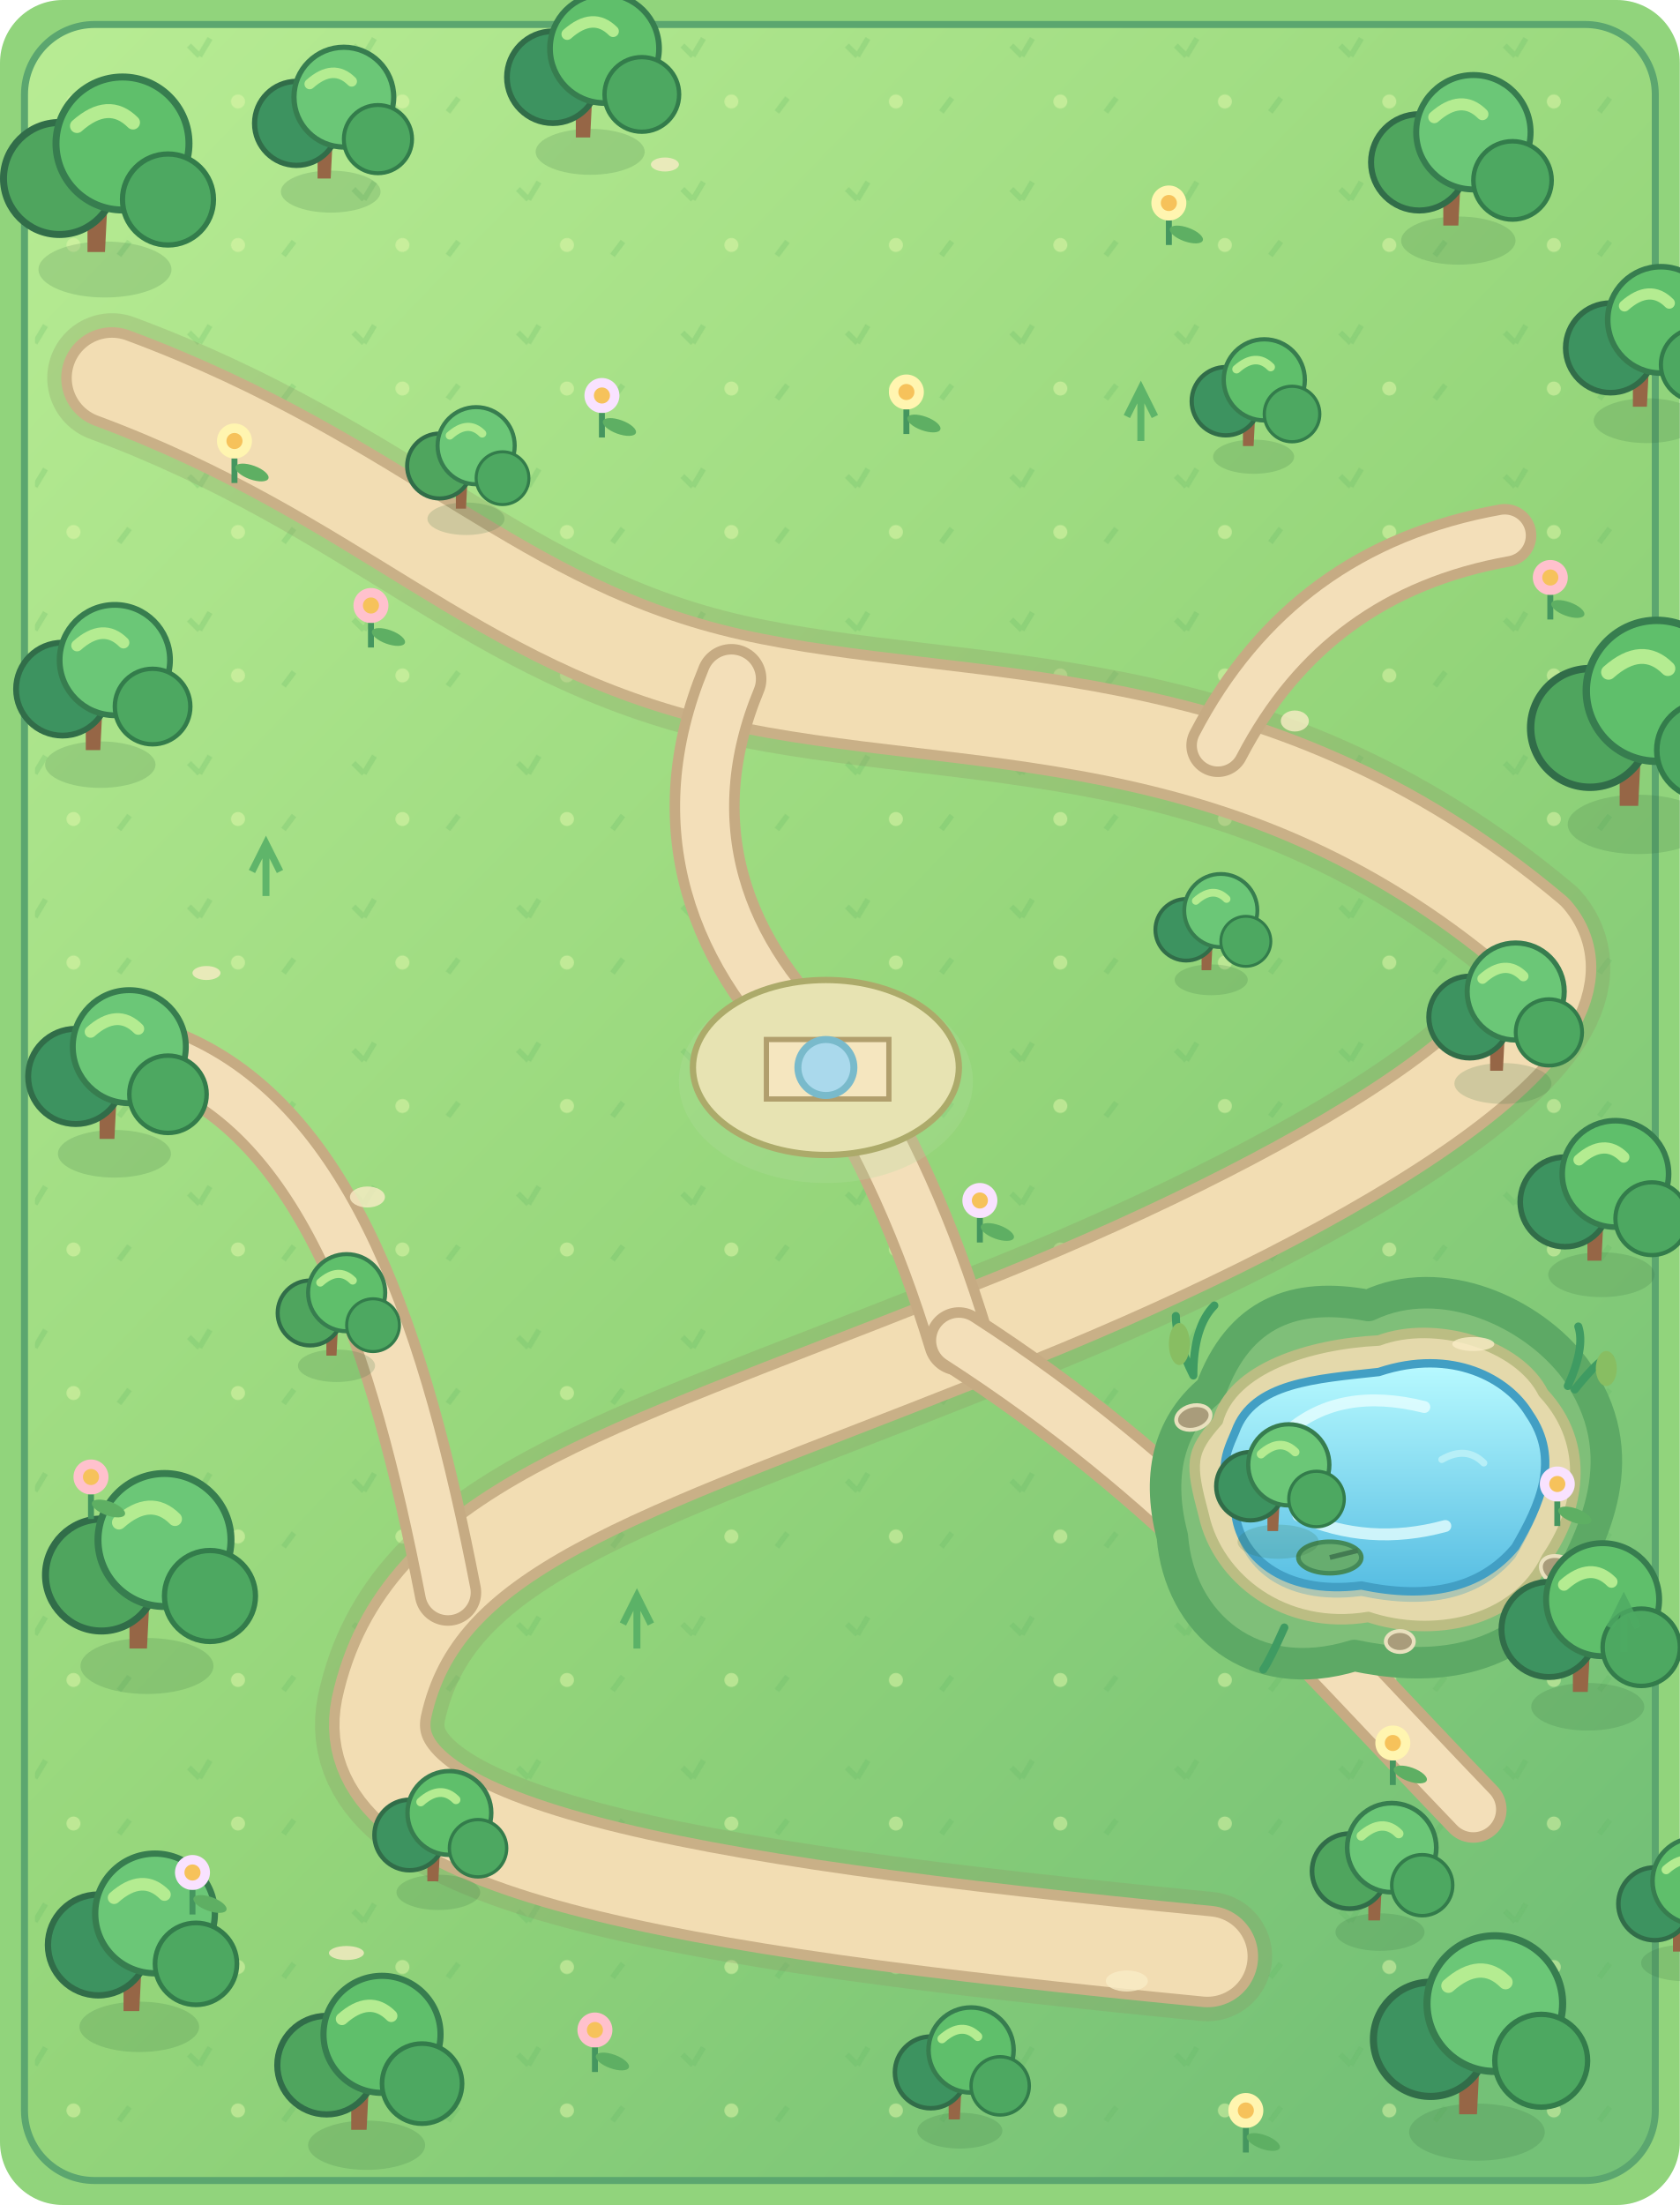
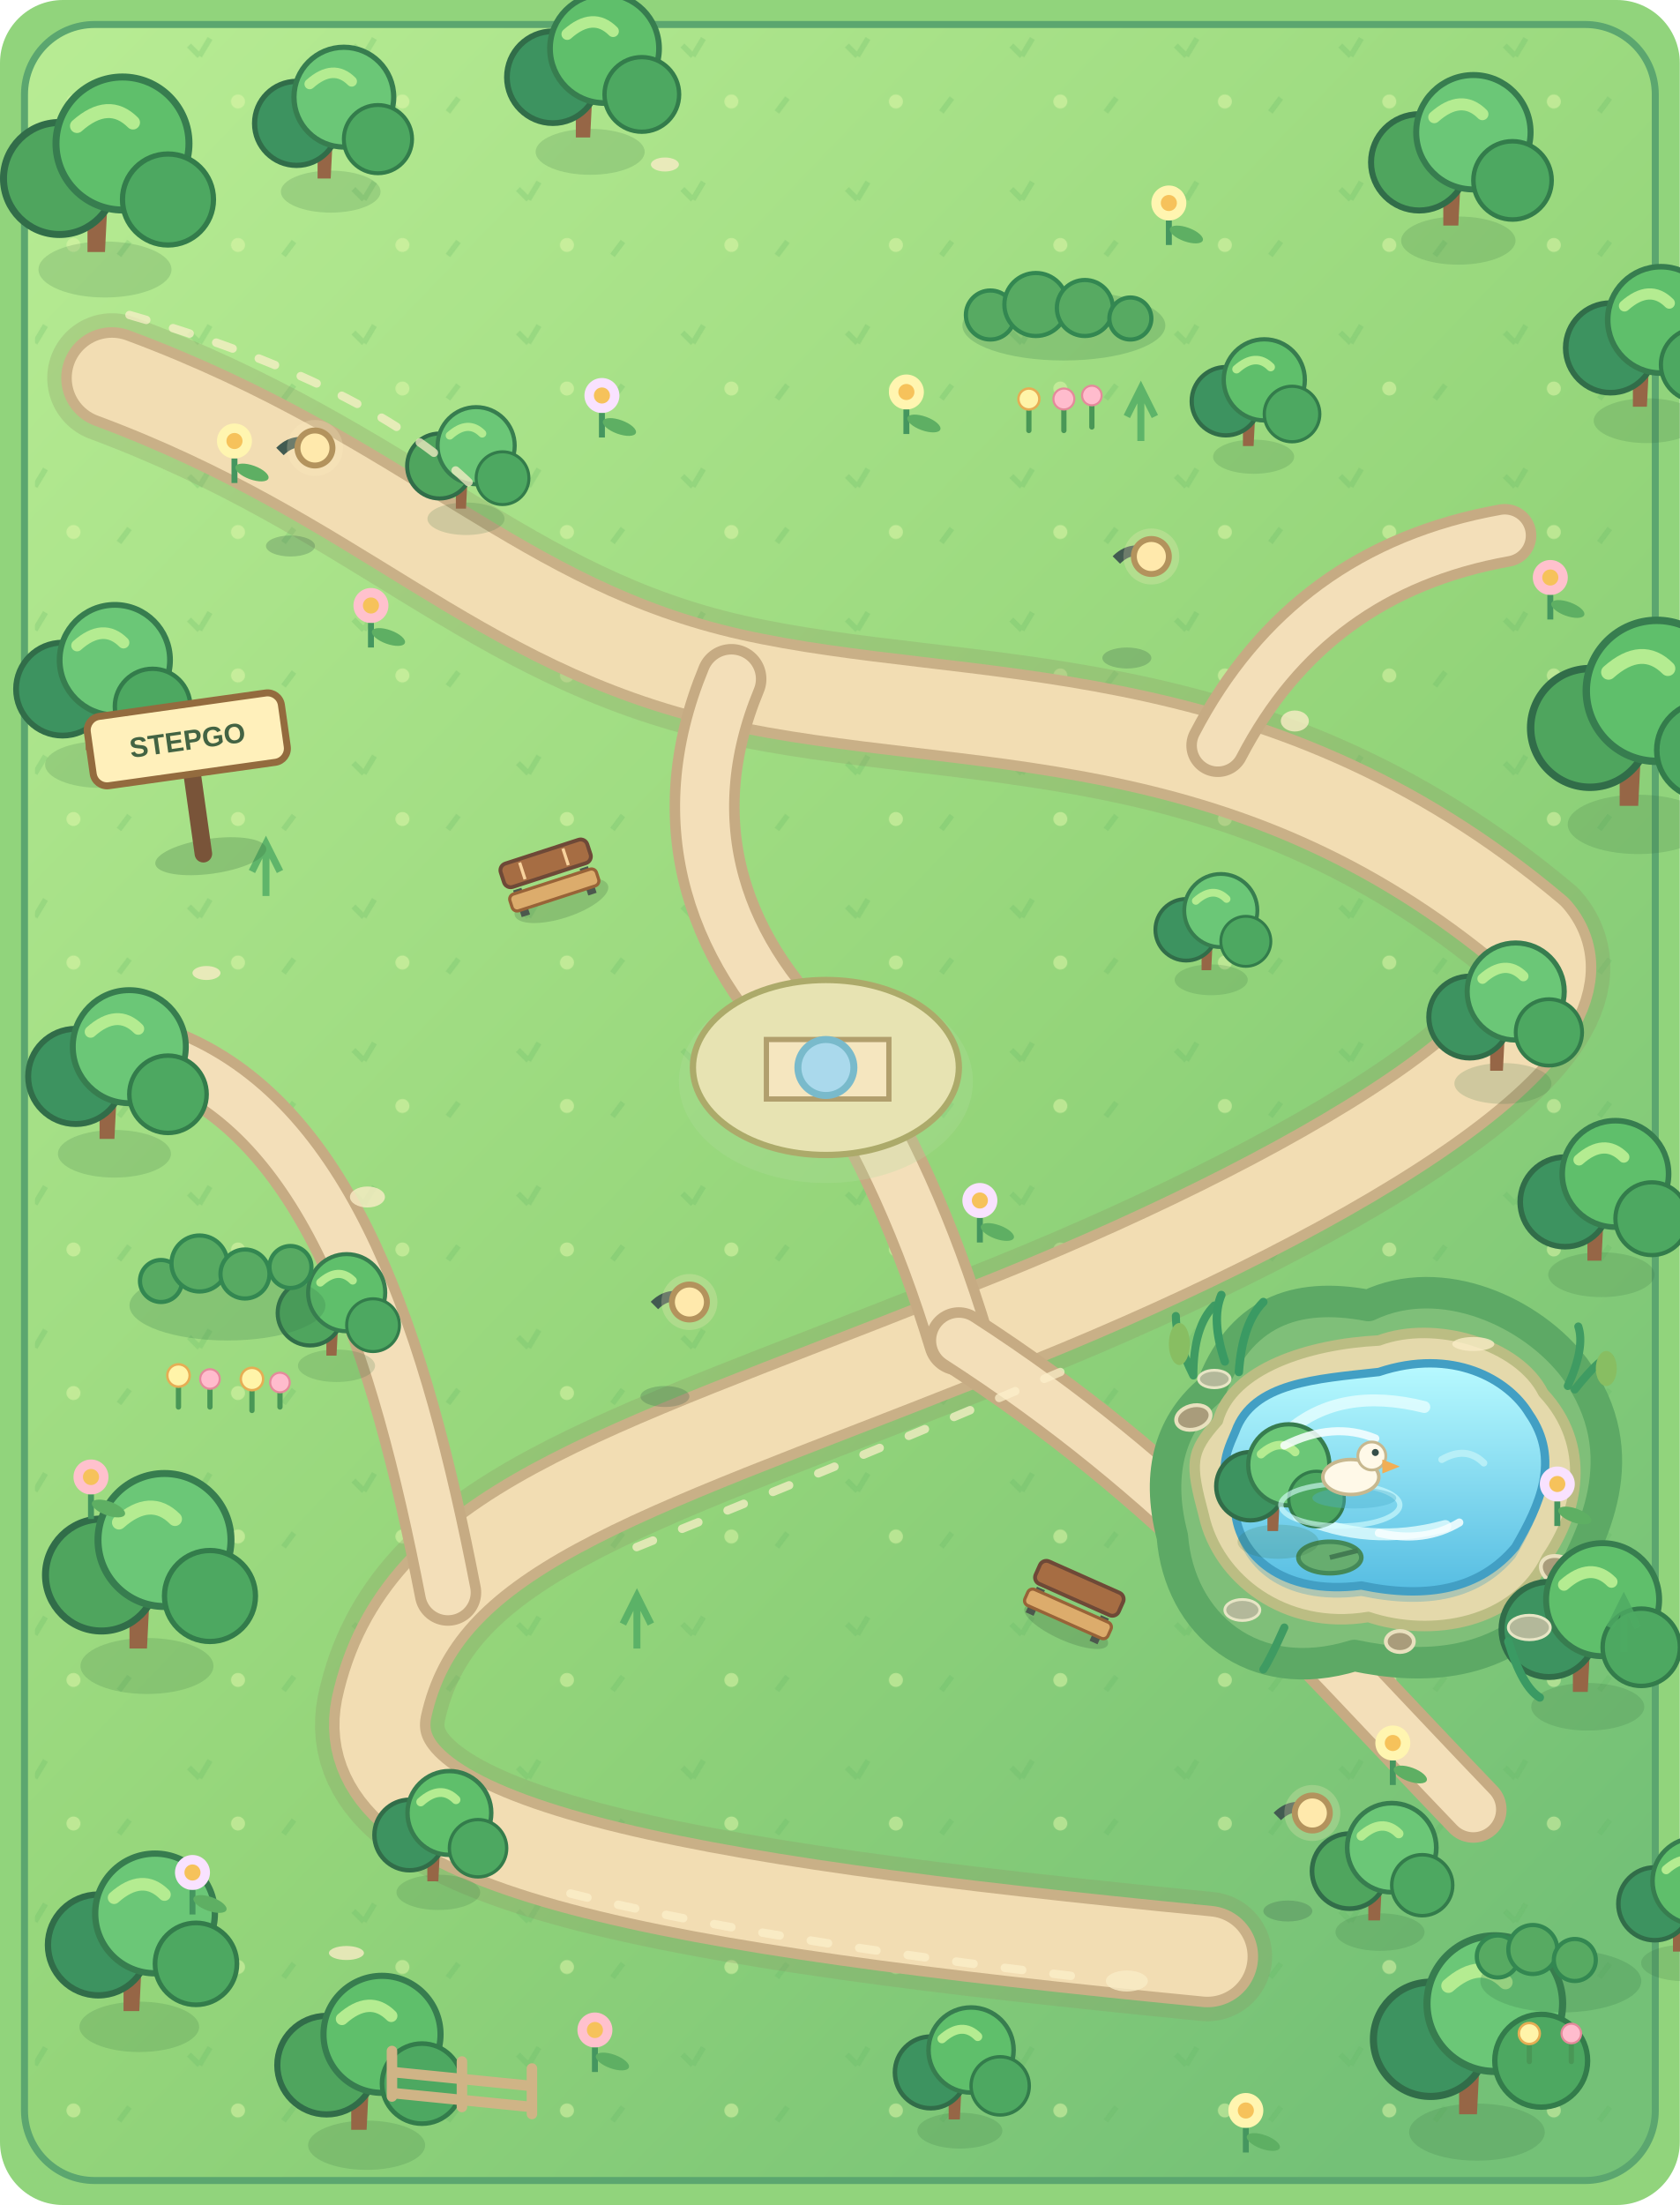
<svg xmlns="http://www.w3.org/2000/svg" width="480" height="630" viewBox="0 0 480 630" role="img" aria-label="Comic-Stadtlandschaft mit schmalen Spazierwegen, Baeumen, Blumen und einem natuerlichen See">
  <defs>
    <linearGradient id="grass" x1="0" y1="0" x2=".8" y2="1">
      <stop offset="0" stop-color="#b8ec94" />
      <stop offset=".6" stop-color="#94d57a" />
      <stop offset="1" stop-color="#74c177" />
    </linearGradient>
    <linearGradient id="water" x1="0" y1="0" x2="0" y2="1">
      <stop stop-color="#b8faff" />
      <stop offset="1" stop-color="#56bde2" />
    </linearGradient>
    <pattern id="specks" width="47" height="41" patternUnits="userSpaceOnUse">
      <path d="M10 16 l3 -5 m-3 5 l-3 -3 M34 32 l3 -4" stroke="#62b565" stroke-width="1.6" opacity=".37" />
      <circle cx="21" cy="29" r="2" fill="#e0f7aa" opacity=".8" />
    </pattern>
  </defs>
  <rect width="480" height="630" rx="18" fill="#91d47c" />
  <rect x="7" y="7" width="466" height="616" rx="20" fill="url(#grass)" stroke="#5ba66f" stroke-width="2" />
  <rect x="10" y="10" width="460" height="610" rx="18" fill="url(#specks)" opacity=".65" />
  <g fill="none" stroke-linecap="round" stroke-linejoin="round">
    <path d="M32 108 C110 137 142 179 209 194 S356 198 438 267 C462 295 363 349 274 383 C176 422 120 437 109 488 C101 528 191 544 345 559" stroke="#8c9465" stroke-width="37" opacity=".27" />
    <path d="M32 108 C110 137 142 179 209 194 S356 198 438 267 C462 295 363 349 274 383 C176 422 120 437 109 488 C101 528 191 544 345 559" stroke="#c9b087" stroke-width="29" />
    <path d="M32 108 C110 137 142 179 209 194 S356 198 438 267 C462 295 363 349 274 383 C176 422 120 437 109 488 C101 528 191 544 345 559" stroke="#f2ddb3" stroke-width="23" />
    <path d="M209 194 C192 235 204 273 238 303 Q260 337 274 383" stroke="#c6ab83" stroke-width="20" />
    <path d="M209 194 C192 235 204 273 238 303 Q260 337 274 383" stroke="#f3dfb9" stroke-width="14" />
    <path d="M274 383 C336 423 371 465 421 517" stroke="#c6ab83" stroke-width="19" />
    <path d="M274 383 C336 423 371 465 421 517" stroke="#f3dfb9" stroke-width="13" />
    <path d="M128 455 C114 383 94 322 49 303" stroke="#c6ab83" stroke-width="19" />
    <path d="M128 455 C114 383 94 322 49 303" stroke="#f3dfb9" stroke-width="13" />
    <path d="M348 213 Q374 163 430 153" stroke="#c6ab83" stroke-width="18" />
    <path d="M348 213 Q374 163 430 153" stroke="#f3dfb9" stroke-width="12" />
  </g>
  <g id="lake-shore">
    <path d="M346 397 C354 375 370 369 391 373 C412 363 438 375 450 391 C468 416 455 439 446 456 C429 477 406 477 387 473 C358 482 337 464 335 439 C330 420 335 406 346 397Z" fill="#7fbf79" stroke="#5da965" stroke-width="9" stroke-linejoin="round" />
    <path d="M348 406 C352 391 374 384 394 383 C410 377 434 384 441 398 C455 413 451 432 442 445 C433 464 409 468 391 462 C367 466 348 451 344 433 C340 418 340 415 348 406Z" fill="#e4d9ab" stroke="#bbbd83" stroke-width="3" stroke-linejoin="round" />
    <path d="M353 409 C358 395 376 394 394 392 C415 385 431 394 437 404 C446 417 440 430 433 442 C423 454 408 457 389 453 C366 456 354 444 353 432 C349 420 349 418 353 409Z" fill="#429dbe" opacity=".33" transform="translate(0 3)" />
    <path d="M353 409 C358 395 376 394 394 392 C415 385 431 394 437 404 C446 417 440 430 433 442 C423 454 408 457 389 453 C366 456 354 444 353 432 C349 420 349 418 353 409Z" fill="url(#water)" stroke="#429fc4" stroke-width="2.4" stroke-linejoin="round" />
    <path d="M368 409 Q383 396 407 402 M371 433 Q391 442 413 436" fill="none" stroke="#e8ffff" stroke-width="3.4" stroke-linecap="round" opacity=".78" />
    <path d="M412 417 q7 -4 12 1" fill="none" stroke="#b7eff7" stroke-width="2" stroke-linecap="round" />
    <ellipse cx="380" cy="445" rx="9" ry="4.5" fill="#67ad6f" stroke="#448958" stroke-width="1.3" />
    <path d="M380 445 l8 -2" stroke="#437b52" stroke-width="1.4" />
    <g fill="#a99c7b" stroke="#e9e0be" stroke-width="1.1">
      <ellipse cx="341" cy="405" rx="5" ry="3.4" transform="rotate(-15 341 405)" />
      <ellipse cx="446" cy="449" rx="6" ry="4" transform="rotate(25 446 449)" />
      <ellipse cx="400" cy="469" rx="4" ry="3" />
    </g>
    <g stroke="#3f9b62" stroke-width="2.3" stroke-linecap="round" fill="none">
      <path d="M341 393 q-5 -10 -5 -17 M341 393 q0 -14 6 -20 M448 396 q5 -11 3 -17 M450 397 q8 -10 10 -9 M367 465 q-4 9 -6 12" />
    </g>
    <g fill="#88be62">
      <ellipse cx="337" cy="384" rx="3" ry="6" />
      <ellipse cx="459" cy="391" rx="3" ry="5" />
    </g>
  </g>
  <ellipse cx="236" cy="309" rx="42" ry="29" fill="#b3dca0" opacity=".26" />
  <ellipse cx="236" cy="305" rx="38" ry="25" fill="#e7e3b2" stroke="#acaa6a" stroke-width="1.8" />
  <path d="M219 297 h35 v17 h-35Z" fill="#f5e6bf" stroke="#b19f6d" stroke-width="1.5" />
  <circle cx="236" cy="305" r="8" fill="#aad9ec" stroke="#79bacb" stroke-width="2" />
  <g transform="translate(28 68) scale(1)">
    <ellipse cy="9" cx="2" rx="19" ry="8" fill="#306a3e" opacity=".18" />
    <path d="M -3 4 L 2 4 L 3 -16 L -3 -16Z" fill="#966646" />
    <circle cx="-11" cy="-17" r="16" fill="#4fa55e" stroke="#316d49" stroke-width="2" />
    <circle cx="7" cy="-27" r="19" fill="#5fbf6b" stroke="#377d4f" stroke-width="2" />
    <circle cx="20" cy="-11" r="13" fill="#4da861" stroke="#337c4b" stroke-width="1.5" />
    <path d="M -6 -32 Q 3 -40 10 -33" fill="none" stroke="#b4ec91" stroke-width="4" stroke-linecap="round" />
  </g>
  <g transform="translate(93 48) scale(0.75)">
    <ellipse cy="9" cx="2" rx="19" ry="8" fill="#306a3e" opacity=".18" />
    <path d="M -3 4 L 2 4 L 3 -16 L -3 -16Z" fill="#966646" />
    <circle cx="-11" cy="-17" r="16" fill="#3d9360" stroke="#316d49" stroke-width="2" />
    <circle cx="7" cy="-27" r="19" fill="#6bc777" stroke="#377d4f" stroke-width="2" />
    <circle cx="20" cy="-11" r="13" fill="#4da861" stroke="#337c4b" stroke-width="1.5" />
    <path d="M -6 -32 Q 3 -40 10 -33" fill="none" stroke="#b4ec91" stroke-width="4" stroke-linecap="round" />
  </g>
  <g transform="translate(167 36) scale(0.82)">
    <ellipse cy="9" cx="2" rx="19" ry="8" fill="#306a3e" opacity=".18" />
    <path d="M -3 4 L 2 4 L 3 -16 L -3 -16Z" fill="#966646" />
    <circle cx="-11" cy="-17" r="16" fill="#3d9360" stroke="#316d49" stroke-width="2" />
    <circle cx="7" cy="-27" r="19" fill="#5fbf6b" stroke="#377d4f" stroke-width="2" />
    <circle cx="20" cy="-11" r="13" fill="#4da861" stroke="#337c4b" stroke-width="1.5" />
    <path d="M -6 -32 Q 3 -40 10 -33" fill="none" stroke="#b4ec91" stroke-width="4" stroke-linecap="round" />
  </g>
  <g transform="translate(415 61) scale(0.86)">
    <ellipse cy="9" cx="2" rx="19" ry="8" fill="#306a3e" opacity=".18" />
    <path d="M -3 4 L 2 4 L 3 -16 L -3 -16Z" fill="#966646" />
    <circle cx="-11" cy="-17" r="16" fill="#4fa55e" stroke="#316d49" stroke-width="2" />
    <circle cx="7" cy="-27" r="19" fill="#6bc777" stroke="#377d4f" stroke-width="2" />
    <circle cx="20" cy="-11" r="13" fill="#4da861" stroke="#337c4b" stroke-width="1.5" />
    <path d="M -6 -32 Q 3 -40 10 -33" fill="none" stroke="#b4ec91" stroke-width="4" stroke-linecap="round" />
  </g>
  <g transform="translate(469 113) scale(0.8)">
    <ellipse cy="9" cx="2" rx="19" ry="8" fill="#306a3e" opacity=".18" />
    <path d="M -3 4 L 2 4 L 3 -16 L -3 -16Z" fill="#966646" />
    <circle cx="-11" cy="-17" r="16" fill="#3d9360" stroke="#316d49" stroke-width="2" />
    <circle cx="7" cy="-27" r="19" fill="#5fbf6b" stroke="#377d4f" stroke-width="2" />
    <circle cx="20" cy="-11" r="13" fill="#4da861" stroke="#337c4b" stroke-width="1.5" />
    <path d="M -6 -32 Q 3 -40 10 -33" fill="none" stroke="#b4ec91" stroke-width="4" stroke-linecap="round" />
  </g>
  <g transform="translate(27 211) scale(0.83)">
    <ellipse cy="9" cx="2" rx="19" ry="8" fill="#306a3e" opacity=".18" />
    <path d="M -3 4 L 2 4 L 3 -16 L -3 -16Z" fill="#966646" />
    <circle cx="-11" cy="-17" r="16" fill="#3d9360" stroke="#316d49" stroke-width="2" />
    <circle cx="7" cy="-27" r="19" fill="#6bc777" stroke="#377d4f" stroke-width="2" />
    <circle cx="20" cy="-11" r="13" fill="#4da861" stroke="#337c4b" stroke-width="1.5" />
    <path d="M -6 -32 Q 3 -40 10 -33" fill="none" stroke="#b4ec91" stroke-width="4" stroke-linecap="round" />
  </g>
  <g transform="translate(466 226) scale(1.06)">
    <ellipse cy="9" cx="2" rx="19" ry="8" fill="#306a3e" opacity=".18" />
    <path d="M -3 4 L 2 4 L 3 -16 L -3 -16Z" fill="#966646" />
    <circle cx="-11" cy="-17" r="16" fill="#4fa55e" stroke="#316d49" stroke-width="2" />
    <circle cx="7" cy="-27" r="19" fill="#5fbf6b" stroke="#377d4f" stroke-width="2" />
    <circle cx="20" cy="-11" r="13" fill="#4da861" stroke="#337c4b" stroke-width="1.5" />
    <path d="M -6 -32 Q 3 -40 10 -33" fill="none" stroke="#b4ec91" stroke-width="4" stroke-linecap="round" />
  </g>
  <g transform="translate(31 322) scale(0.85)">
    <ellipse cy="9" cx="2" rx="19" ry="8" fill="#306a3e" opacity=".18" />
    <path d="M -3 4 L 2 4 L 3 -16 L -3 -16Z" fill="#966646" />
    <circle cx="-11" cy="-17" r="16" fill="#3d9360" stroke="#316d49" stroke-width="2" />
    <circle cx="7" cy="-27" r="19" fill="#6bc777" stroke="#377d4f" stroke-width="2" />
    <circle cx="20" cy="-11" r="13" fill="#4da861" stroke="#337c4b" stroke-width="1.5" />
    <path d="M -6 -32 Q 3 -40 10 -33" fill="none" stroke="#b4ec91" stroke-width="4" stroke-linecap="round" />
  </g>
  <g transform="translate(456 357) scale(0.8)">
    <ellipse cy="9" cx="2" rx="19" ry="8" fill="#306a3e" opacity=".18" />
    <path d="M -3 4 L 2 4 L 3 -16 L -3 -16Z" fill="#966646" />
    <circle cx="-11" cy="-17" r="16" fill="#3d9360" stroke="#316d49" stroke-width="2" />
    <circle cx="7" cy="-27" r="19" fill="#5fbf6b" stroke="#377d4f" stroke-width="2" />
    <circle cx="20" cy="-11" r="13" fill="#4da861" stroke="#337c4b" stroke-width="1.5" />
    <path d="M -6 -32 Q 3 -40 10 -33" fill="none" stroke="#b4ec91" stroke-width="4" stroke-linecap="round" />
  </g>
  <g transform="translate(40 467) scale(1)">
    <ellipse cy="9" cx="2" rx="19" ry="8" fill="#306a3e" opacity=".18" />
    <path d="M -3 4 L 2 4 L 3 -16 L -3 -16Z" fill="#966646" />
    <circle cx="-11" cy="-17" r="16" fill="#4fa55e" stroke="#316d49" stroke-width="2" />
    <circle cx="7" cy="-27" r="19" fill="#6bc777" stroke="#377d4f" stroke-width="2" />
    <circle cx="20" cy="-11" r="13" fill="#4da861" stroke="#337c4b" stroke-width="1.5" />
    <path d="M -6 -32 Q 3 -40 10 -33" fill="none" stroke="#b4ec91" stroke-width="4" stroke-linecap="round" />
  </g>
  <g transform="translate(452 480) scale(0.85)">
    <ellipse cy="9" cx="2" rx="19" ry="8" fill="#306a3e" opacity=".18" />
    <path d="M -3 4 L 2 4 L 3 -16 L -3 -16Z" fill="#966646" />
    <circle cx="-11" cy="-17" r="16" fill="#3d9360" stroke="#316d49" stroke-width="2" />
    <circle cx="7" cy="-27" r="19" fill="#5fbf6b" stroke="#377d4f" stroke-width="2" />
    <circle cx="20" cy="-11" r="13" fill="#4da861" stroke="#337c4b" stroke-width="1.5" />
    <path d="M -6 -32 Q 3 -40 10 -33" fill="none" stroke="#b4ec91" stroke-width="4" stroke-linecap="round" />
  </g>
  <g transform="translate(38 571) scale(0.9)">
    <ellipse cy="9" cx="2" rx="19" ry="8" fill="#306a3e" opacity=".18" />
    <path d="M -3 4 L 2 4 L 3 -16 L -3 -16Z" fill="#966646" />
    <circle cx="-11" cy="-17" r="16" fill="#3d9360" stroke="#316d49" stroke-width="2" />
    <circle cx="7" cy="-27" r="19" fill="#6bc777" stroke="#377d4f" stroke-width="2" />
    <circle cx="20" cy="-11" r="13" fill="#4da861" stroke="#337c4b" stroke-width="1.5" />
    <path d="M -6 -32 Q 3 -40 10 -33" fill="none" stroke="#b4ec91" stroke-width="4" stroke-linecap="round" />
  </g>
  <g transform="translate(103 605) scale(0.88)">
    <ellipse cy="9" cx="2" rx="19" ry="8" fill="#306a3e" opacity=".18" />
    <path d="M -3 4 L 2 4 L 3 -16 L -3 -16Z" fill="#966646" />
    <circle cx="-11" cy="-17" r="16" fill="#4fa55e" stroke="#316d49" stroke-width="2" />
    <circle cx="7" cy="-27" r="19" fill="#5fbf6b" stroke="#377d4f" stroke-width="2" />
    <circle cx="20" cy="-11" r="13" fill="#4da861" stroke="#337c4b" stroke-width="1.5" />
    <path d="M -6 -32 Q 3 -40 10 -33" fill="none" stroke="#b4ec91" stroke-width="4" stroke-linecap="round" />
  </g>
  <g transform="translate(420 600) scale(1.02)">
    <ellipse cy="9" cx="2" rx="19" ry="8" fill="#306a3e" opacity=".18" />
    <path d="M -3 4 L 2 4 L 3 -16 L -3 -16Z" fill="#966646" />
    <circle cx="-11" cy="-17" r="16" fill="#3d9360" stroke="#316d49" stroke-width="2" />
    <circle cx="7" cy="-27" r="19" fill="#6bc777" stroke="#377d4f" stroke-width="2" />
    <circle cx="20" cy="-11" r="13" fill="#4da861" stroke="#337c4b" stroke-width="1.5" />
    <path d="M -6 -32 Q 3 -40 10 -33" fill="none" stroke="#b4ec91" stroke-width="4" stroke-linecap="round" />
  </g>
  <g transform="translate(480 555) scale(0.65)">
    <ellipse cy="9" cx="2" rx="19" ry="8" fill="#306a3e" opacity=".18" />
    <path d="M -3 4 L 2 4 L 3 -16 L -3 -16Z" fill="#966646" />
    <circle cx="-11" cy="-17" r="16" fill="#3d9360" stroke="#316d49" stroke-width="2" />
    <circle cx="7" cy="-27" r="19" fill="#5fbf6b" stroke="#377d4f" stroke-width="2" />
    <circle cx="20" cy="-11" r="13" fill="#4da861" stroke="#337c4b" stroke-width="1.5" />
    <path d="M -6 -32 Q 3 -40 10 -33" fill="none" stroke="#b4ec91" stroke-width="4" stroke-linecap="round" />
  </g>
  <g transform="translate(132 143) scale(0.58)">
    <ellipse cy="9" cx="2" rx="19" ry="8" fill="#306a3e" opacity=".18" />
    <path d="M -3 4 L 2 4 L 3 -16 L -3 -16Z" fill="#966646" />
    <circle cx="-11" cy="-17" r="16" fill="#4fa55e" stroke="#316d49" stroke-width="2" />
    <circle cx="7" cy="-27" r="19" fill="#6bc777" stroke="#377d4f" stroke-width="2" />
    <circle cx="20" cy="-11" r="13" fill="#4da861" stroke="#337c4b" stroke-width="1.5" />
    <path d="M -6 -32 Q 3 -40 10 -33" fill="none" stroke="#b4ec91" stroke-width="4" stroke-linecap="round" />
  </g>
  <g transform="translate(357 125) scale(0.61)">
    <ellipse cy="9" cx="2" rx="19" ry="8" fill="#306a3e" opacity=".18" />
    <path d="M -3 4 L 2 4 L 3 -16 L -3 -16Z" fill="#966646" />
    <circle cx="-11" cy="-17" r="16" fill="#3d9360" stroke="#316d49" stroke-width="2" />
    <circle cx="7" cy="-27" r="19" fill="#5fbf6b" stroke="#377d4f" stroke-width="2" />
    <circle cx="20" cy="-11" r="13" fill="#4da861" stroke="#337c4b" stroke-width="1.5" />
    <path d="M -6 -32 Q 3 -40 10 -33" fill="none" stroke="#b4ec91" stroke-width="4" stroke-linecap="round" />
  </g>
  <g transform="translate(428 303) scale(0.73)">
    <ellipse cy="9" cx="2" rx="19" ry="8" fill="#306a3e" opacity=".18" />
    <path d="M -3 4 L 2 4 L 3 -16 L -3 -16Z" fill="#966646" />
    <circle cx="-11" cy="-17" r="16" fill="#3d9360" stroke="#316d49" stroke-width="2" />
    <circle cx="7" cy="-27" r="19" fill="#6bc777" stroke="#377d4f" stroke-width="2" />
    <circle cx="20" cy="-11" r="13" fill="#4da861" stroke="#337c4b" stroke-width="1.5" />
    <path d="M -6 -32 Q 3 -40 10 -33" fill="none" stroke="#b4ec91" stroke-width="4" stroke-linecap="round" />
  </g>
  <g transform="translate(95 385) scale(0.58)">
    <ellipse cy="9" cx="2" rx="19" ry="8" fill="#306a3e" opacity=".18" />
    <path d="M -3 4 L 2 4 L 3 -16 L -3 -16Z" fill="#966646" />
    <circle cx="-11" cy="-17" r="16" fill="#4fa55e" stroke="#316d49" stroke-width="2" />
    <circle cx="7" cy="-27" r="19" fill="#5fbf6b" stroke="#377d4f" stroke-width="2" />
    <circle cx="20" cy="-11" r="13" fill="#4da861" stroke="#337c4b" stroke-width="1.5" />
    <path d="M -6 -32 Q 3 -40 10 -33" fill="none" stroke="#b4ec91" stroke-width="4" stroke-linecap="round" />
  </g>
  <g transform="translate(364 435) scale(0.61)">
    <ellipse cy="9" cx="2" rx="19" ry="8" fill="#306a3e" opacity=".18" />
    <path d="M -3 4 L 2 4 L 3 -16 L -3 -16Z" fill="#966646" />
    <circle cx="-11" cy="-17" r="16" fill="#3d9360" stroke="#316d49" stroke-width="2" />
    <circle cx="7" cy="-27" r="19" fill="#6bc777" stroke="#377d4f" stroke-width="2" />
    <circle cx="20" cy="-11" r="13" fill="#4da861" stroke="#337c4b" stroke-width="1.5" />
    <path d="M -6 -32 Q 3 -40 10 -33" fill="none" stroke="#b4ec91" stroke-width="4" stroke-linecap="round" />
  </g>
  <g transform="translate(124 535) scale(0.63)">
    <ellipse cy="9" cx="2" rx="19" ry="8" fill="#306a3e" opacity=".18" />
    <path d="M -3 4 L 2 4 L 3 -16 L -3 -16Z" fill="#966646" />
    <circle cx="-11" cy="-17" r="16" fill="#3d9360" stroke="#316d49" stroke-width="2" />
    <circle cx="7" cy="-27" r="19" fill="#5fbf6b" stroke="#377d4f" stroke-width="2" />
    <circle cx="20" cy="-11" r="13" fill="#4da861" stroke="#337c4b" stroke-width="1.5" />
    <path d="M -6 -32 Q 3 -40 10 -33" fill="none" stroke="#b4ec91" stroke-width="4" stroke-linecap="round" />
  </g>
  <g transform="translate(393 546) scale(0.67)">
    <ellipse cy="9" cx="2" rx="19" ry="8" fill="#306a3e" opacity=".18" />
    <path d="M -3 4 L 2 4 L 3 -16 L -3 -16Z" fill="#966646" />
    <circle cx="-11" cy="-17" r="16" fill="#4fa55e" stroke="#316d49" stroke-width="2" />
    <circle cx="7" cy="-27" r="19" fill="#6bc777" stroke="#377d4f" stroke-width="2" />
    <circle cx="20" cy="-11" r="13" fill="#4da861" stroke="#337c4b" stroke-width="1.5" />
    <path d="M -6 -32 Q 3 -40 10 -33" fill="none" stroke="#b4ec91" stroke-width="4" stroke-linecap="round" />
  </g>
  <g transform="translate(273 603) scale(0.64)">
    <ellipse cy="9" cx="2" rx="19" ry="8" fill="#306a3e" opacity=".18" />
    <path d="M -3 4 L 2 4 L 3 -16 L -3 -16Z" fill="#966646" />
    <circle cx="-11" cy="-17" r="16" fill="#3d9360" stroke="#316d49" stroke-width="2" />
    <circle cx="7" cy="-27" r="19" fill="#5fbf6b" stroke="#377d4f" stroke-width="2" />
    <circle cx="20" cy="-11" r="13" fill="#4da861" stroke="#337c4b" stroke-width="1.5" />
    <path d="M -6 -32 Q 3 -40 10 -33" fill="none" stroke="#b4ec91" stroke-width="4" stroke-linecap="round" />
  </g>
  <g transform="translate(345 275) scale(0.55)">
    <ellipse cy="9" cx="2" rx="19" ry="8" fill="#306a3e" opacity=".18" />
    <path d="M -3 4 L 2 4 L 3 -16 L -3 -16Z" fill="#966646" />
    <circle cx="-11" cy="-17" r="16" fill="#3d9360" stroke="#316d49" stroke-width="2" />
    <circle cx="7" cy="-27" r="19" fill="#6bc777" stroke="#377d4f" stroke-width="2" />
    <circle cx="20" cy="-11" r="13" fill="#4da861" stroke="#337c4b" stroke-width="1.5" />
    <path d="M -6 -32 Q 3 -40 10 -33" fill="none" stroke="#b4ec91" stroke-width="4" stroke-linecap="round" />
  </g>
  <g transform="translate(67 126)">
    <circle r="5" fill="#fff5b0" />
    <circle r="2.3" fill="#f6c25b" />
    <path d="M 0 5 v7" stroke="#45965f" stroke-width="1.7" />
    <ellipse cx="5" cy="9" rx="5" ry="2" fill="#5eaf63" transform="rotate(20 5 9)" />
  </g>
  <g transform="translate(106 173)">
    <circle r="5" fill="#ffc1cd" />
    <circle r="2.3" fill="#f6c25b" />
    <path d="M 0 5 v7" stroke="#45965f" stroke-width="1.7" />
    <ellipse cx="5" cy="9" rx="5" ry="2" fill="#5eaf63" transform="rotate(20 5 9)" />
  </g>
  <g transform="translate(172 113)">
    <circle r="5" fill="#f9e2ff" />
    <circle r="2.3" fill="#f6c25b" />
    <path d="M 0 5 v7" stroke="#45965f" stroke-width="1.7" />
    <ellipse cx="5" cy="9" rx="5" ry="2" fill="#5eaf63" transform="rotate(20 5 9)" />
  </g>
  <g transform="translate(334 58)">
    <circle r="5" fill="#fff5b0" />
    <circle r="2.3" fill="#f6c25b" />
    <path d="M 0 5 v7" stroke="#45965f" stroke-width="1.7" />
    <ellipse cx="5" cy="9" rx="5" ry="2" fill="#5eaf63" transform="rotate(20 5 9)" />
  </g>
  <g transform="translate(443 165)">
    <circle r="5" fill="#ffc1cd" />
    <circle r="2.3" fill="#f6c25b" />
    <path d="M 0 5 v7" stroke="#45965f" stroke-width="1.7" />
    <ellipse cx="5" cy="9" rx="5" ry="2" fill="#5eaf63" transform="rotate(20 5 9)" />
  </g>
  <g transform="translate(445 424)">
    <circle r="5" fill="#f9e2ff" />
    <circle r="2.3" fill="#f6c25b" />
    <path d="M 0 5 v7" stroke="#45965f" stroke-width="1.7" />
    <ellipse cx="5" cy="9" rx="5" ry="2" fill="#5eaf63" transform="rotate(20 5 9)" />
  </g>
  <g transform="translate(398 498)">
    <circle r="5" fill="#fff5b0" />
    <circle r="2.3" fill="#f6c25b" />
    <path d="M 0 5 v7" stroke="#45965f" stroke-width="1.7" />
    <ellipse cx="5" cy="9" rx="5" ry="2" fill="#5eaf63" transform="rotate(20 5 9)" />
  </g>
  <g transform="translate(170 580)">
    <circle r="5" fill="#ffc1cd" />
    <circle r="2.3" fill="#f6c25b" />
    <path d="M 0 5 v7" stroke="#45965f" stroke-width="1.7" />
    <ellipse cx="5" cy="9" rx="5" ry="2" fill="#5eaf63" transform="rotate(20 5 9)" />
  </g>
  <g transform="translate(55 535)">
    <circle r="5" fill="#f9e2ff" />
    <circle r="2.3" fill="#f6c25b" />
    <path d="M 0 5 v7" stroke="#45965f" stroke-width="1.7" />
    <ellipse cx="5" cy="9" rx="5" ry="2" fill="#5eaf63" transform="rotate(20 5 9)" />
  </g>
  <g transform="translate(356 603)">
    <circle r="5" fill="#fff5b0" />
    <circle r="2.3" fill="#f6c25b" />
    <path d="M 0 5 v7" stroke="#45965f" stroke-width="1.7" />
    <ellipse cx="5" cy="9" rx="5" ry="2" fill="#5eaf63" transform="rotate(20 5 9)" />
  </g>
  <g transform="translate(26 422)">
    <circle r="5" fill="#ffc1cd" />
    <circle r="2.3" fill="#f6c25b" />
    <path d="M 0 5 v7" stroke="#45965f" stroke-width="1.7" />
    <ellipse cx="5" cy="9" rx="5" ry="2" fill="#5eaf63" transform="rotate(20 5 9)" />
  </g>
  <g transform="translate(280 343)">
    <circle r="5" fill="#f9e2ff" />
    <circle r="2.3" fill="#f6c25b" />
    <path d="M 0 5 v7" stroke="#45965f" stroke-width="1.7" />
    <ellipse cx="5" cy="9" rx="5" ry="2" fill="#5eaf63" transform="rotate(20 5 9)" />
  </g>
  <g transform="translate(259 112)">
    <circle r="5" fill="#fff5b0" />
    <circle r="2.3" fill="#f6c25b" />
    <path d="M 0 5 v7" stroke="#45965f" stroke-width="1.7" />
    <ellipse cx="5" cy="9" rx="5" ry="2" fill="#5eaf63" transform="rotate(20 5 9)" />
  </g>
  <ellipse cx="59" cy="278" rx="4" ry="2" fill="#f9ecc6" opacity=".8" />
  <ellipse cx="105" cy="342" rx="5" ry="3" fill="#f9ecc6" opacity=".8" />
  <ellipse cx="421" cy="384" rx="6" ry="2" fill="#f9ecc6" opacity=".8" />
  <ellipse cx="370" cy="206" rx="4" ry="3" fill="#f9ecc6" opacity=".8" />
  <ellipse cx="99" cy="558" rx="5" ry="2" fill="#f9ecc6" opacity=".8" />
  <ellipse cx="322" cy="566" rx="6" ry="3" fill="#f9ecc6" opacity=".8" />
  <ellipse cx="190" cy="47" rx="4" ry="2" fill="#f9ecc6" opacity=".8" />
  <g fill="#4eaa63" opacity=".8">
    <path d="M72 249l4-8 4 8m-4-8v15 M460 465l4-8 4 8m-4-8v15 M178 464l4-8 4 8m-4-8v15 M322 119l4-8 4 8m-4-8v15" stroke="#4eaa63" stroke-width="2" fill="none" />
  </g>
+   <defs>
+     <linearGradient id="lamp-post" x1="0" y1="0" x2="1" y2="0">
+       <stop offset="0" stop-color="#405d59" />
+       <stop offset=".55" stop-color="#93aca3" />
+       <stop offset="1" stop-color="#334b47" />
+     </linearGradient>
+     <linearGradient id="paved-plaza" x1="0" y1="0" x2="1" y2="1">
+       <stop offset="0" stop-color="#fff4d2" />
+       <stop offset="1" stop-color="#e5cfa0" />
+     </linearGradient>
+   </defs>
+   <g opacity=".72" fill="none" stroke="#fcf0cb" stroke-linecap="round">
+     <path d="M37 90 Q110 111 139 143" stroke-width="2.4" stroke-dasharray="5 8" />
+     <path d="M303 392 Q242 418 177 444" stroke-width="2.4" stroke-dasharray="5 9" />
+     <path d="M163 541 Q215 554 310 565" stroke-width="2.4" stroke-dasharray="5 9" />
+   </g>
+   <g id="city-gardens">
+     <g fill="#397d4b" opacity=".25">
+       <ellipse cx="65" cy="373" rx="28" ry="10" />
+       <ellipse cx="304" cy="93" rx="29" ry="10" />
+       <ellipse cx="446" cy="566" rx="23" ry="9" />
+     </g>
+     <g fill="#57aa62" stroke="#338751" stroke-width="1.2">
+       <circle cx="46" cy="366" r="6" />
+       <circle cx="57" cy="361" r="8" />
+       <circle cx="70" cy="364" r="7" />
+       <circle cx="83" cy="362" r="6" />
+       <circle cx="283" cy="90" r="7" />
+       <circle cx="296" cy="87" r="9" />
+       <circle cx="310" cy="88" r="8" />
+       <circle cx="323" cy="91" r="6" />
+       <circle cx="428" cy="559" r="6" />
+       <circle cx="438" cy="557" r="7" />
+       <circle cx="450" cy="560" r="6" />
+     </g>
+     <g stroke="#499756" stroke-width="1.5" stroke-linecap="round">
+       <path d="M51 393v9 M60 394v8 M72 394v9 M80 395v7 M294 114v9 M304 114v9 M312 113v9 M437 581v8 M449 581v8" />
+     </g>
+     <g fill="#fff4a9" stroke="#e6ad54" stroke-width=".7">
+       <circle cx="51" cy="393" r="3.2" />
+       <circle cx="72" cy="394" r="3.2" />
+       <circle cx="294" cy="114" r="3" />
+       <circle cx="437" cy="581" r="3" />
+     </g>
+     <g fill="#ffbccd" stroke="#e48a9b" stroke-width=".6">
+       <circle cx="60" cy="394" r="2.8" />
+       <circle cx="80" cy="395" r="2.8" />
+       <circle cx="304" cy="114" r="3" />
+       <circle cx="312" cy="113" r="2.8" />
+       <circle cx="449" cy="581" r="2.8" />
+     </g>
+   </g>
+   <g id="city-lamps">
+     <g transform="translate(80 153)">
+       <ellipse cx="3" cy="3" rx="7" ry="3" fill="#345946" opacity=".25" />
+       <path d="M0 0V-24" stroke="url(#lamp-post)" stroke-width="3.5" stroke-linecap="round" />
+       <path d="M0-24Q4-28 9-26" fill="none" stroke="#425b51" stroke-width="3" />
+       <circle cx="10" cy="-25" r="5" fill="#ffe8a6" stroke="#9c793f" stroke-width="1.7" />
+       <circle cx="10" cy="-25" r="8" fill="#ffeec2" opacity=".23" />
+     </g>
+     <g transform="translate(319 185)">
+       <ellipse cx="3" cy="3" rx="7" ry="3" fill="#345946" opacity=".25" />
+       <path d="M0 0V-25" stroke="url(#lamp-post)" stroke-width="3.5" stroke-linecap="round" />
+       <path d="M0-25Q4-29 9-27" fill="none" stroke="#425b51" stroke-width="3" />
+       <circle cx="10" cy="-26" r="5" fill="#ffe8a6" stroke="#9c793f" stroke-width="1.7" />
+       <circle cx="10" cy="-26" r="8" fill="#ffeec2" opacity=".23" />
+     </g>
+     <g transform="translate(187 396)">
+       <ellipse cx="3" cy="3" rx="7" ry="3" fill="#345946" opacity=".25" />
+       <path d="M0 0V-23" stroke="url(#lamp-post)" stroke-width="3.5" stroke-linecap="round" />
+       <path d="M0-23Q4-27 9-25" fill="none" stroke="#425b51" stroke-width="3" />
+       <circle cx="10" cy="-24" r="5" fill="#ffe8a6" stroke="#9c793f" stroke-width="1.7" />
+       <circle cx="10" cy="-24" r="8" fill="#ffeec2" opacity=".23" />
+     </g>
+     <g transform="translate(365 543)">
+       <ellipse cx="3" cy="3" rx="7" ry="3" fill="#345946" opacity=".25" />
+       <path d="M0 0V-24" stroke="url(#lamp-post)" stroke-width="3.5" stroke-linecap="round" />
+       <path d="M0-24Q4-28 9-26" fill="none" stroke="#425b51" stroke-width="3" />
+       <circle cx="10" cy="-25" r="5" fill="#ffe8a6" stroke="#9c793f" stroke-width="1.7" />
+       <circle cx="10" cy="-25" r="8" fill="#ffeec2" opacity=".23" />
+     </g>
+   </g>
+   <g id="city-benches">
+     <g transform="translate(157 250) rotate(-18)">
+       <ellipse cx="1" cy="8" rx="14" ry="5" fill="#365c3c" opacity=".22" />
+       <path d="M-10 1v8 M10 1v8" stroke="#4c584d" stroke-width="2.5" />
+       <rect x="-13" y="-7" width="26" height="7" rx="2" fill="#a66d43" stroke="#6e4937" stroke-width="1.1" />
+       <rect x="-13" y="2" width="26" height="5" rx="1.5" fill="#dcac6c" stroke="#986338" stroke-width=".9" />
+       <path d="M-7 -6v5 M6 -6v5" stroke="#f8d29d" stroke-width=".9" />
+     </g>
+     <g transform="translate(307 457) rotate(24)">
+       <ellipse cx="1" cy="8" rx="13" ry="4" fill="#365c3c" opacity=".24" />
+       <path d="M-10 1v8 M10 1v8" stroke="#4c584d" stroke-width="2.5" />
+       <rect x="-13" y="-7" width="26" height="7" rx="2" fill="#a66d43" stroke="#6e4937" stroke-width="1.1" />
+       <rect x="-13" y="2" width="26" height="5" rx="1.5" fill="#dcac6c" stroke="#986338" stroke-width=".9" />
+     </g>
+   </g>
+   <g id="city-lake-details">
+     <path d="M367 413q14-7 26-2 M394 438q13 3 23-3" fill="none" stroke="#f8ffff" stroke-width="2.3" stroke-linecap="round" opacity=".85" />
+     <ellipse cx="383" cy="430" rx="17" ry="6" fill="none" stroke="#d8ffff" stroke-width="1.5" opacity=".6" />
+     <g transform="translate(386 422)">
+       <ellipse cx="1" cy="6" rx="12" ry="3" fill="#4bafcd" opacity=".38" />
+       <ellipse cx="0" cy="0" rx="8" ry="5" fill="#fff9e8" stroke="#c7b88f" stroke-width="1" />
+       <circle cx="6" cy="-6" r="4" fill="#fff9e8" stroke="#c7b88f" stroke-width=".8" />
+       <path d="M9-5l5 2-5 2Z" fill="#f1ae55" />
+       <circle cx="7" cy="-7" r="1" fill="#354e49" />
+     </g>
+     <g fill="#b3b89a" stroke="#e7e5c5" stroke-width=".8">
+       <ellipse cx="355" cy="460" rx="5" ry="3" />
+       <ellipse cx="437" cy="465" rx="6" ry="3.5" />
+       <ellipse cx="347" cy="394" rx="4.5" ry="2.5" />
+     </g>
+     <path d="M350 389q-4-12-1-19 M354 392q1-14 7-20 M431 469q4 13 9 16" fill="none" stroke="#3a9a63" stroke-width="2.4" stroke-linecap="round" />
+   </g>
+   <g id="city-signs">
+     <g transform="translate(57 236) rotate(-8)">
+       <ellipse cx="2" cy="9" rx="16" ry="5" fill="#35693b" opacity=".25" />
+       <path d="M0 8V-24" stroke="#795439" stroke-width="5" stroke-linecap="round" />
+       <rect x="-28" y="-35" width="56" height="20" rx="4" fill="#fff0bb" stroke="#936b3e" stroke-width="2" />
+       <text x="0" y="-22" font-family="Arial,sans-serif" font-size="8" font-weight="bold" fill="#436343" text-anchor="middle">STEPGO</text>
+     </g>
+     <g fill="none" stroke="#cfb486" stroke-width="3" stroke-linecap="round">
+       <path d="M112 586v13 M132 589v13 M152 591v13 M112 592l40 4 M112 598l40 4" />
+     </g>
+   </g>
</svg>
